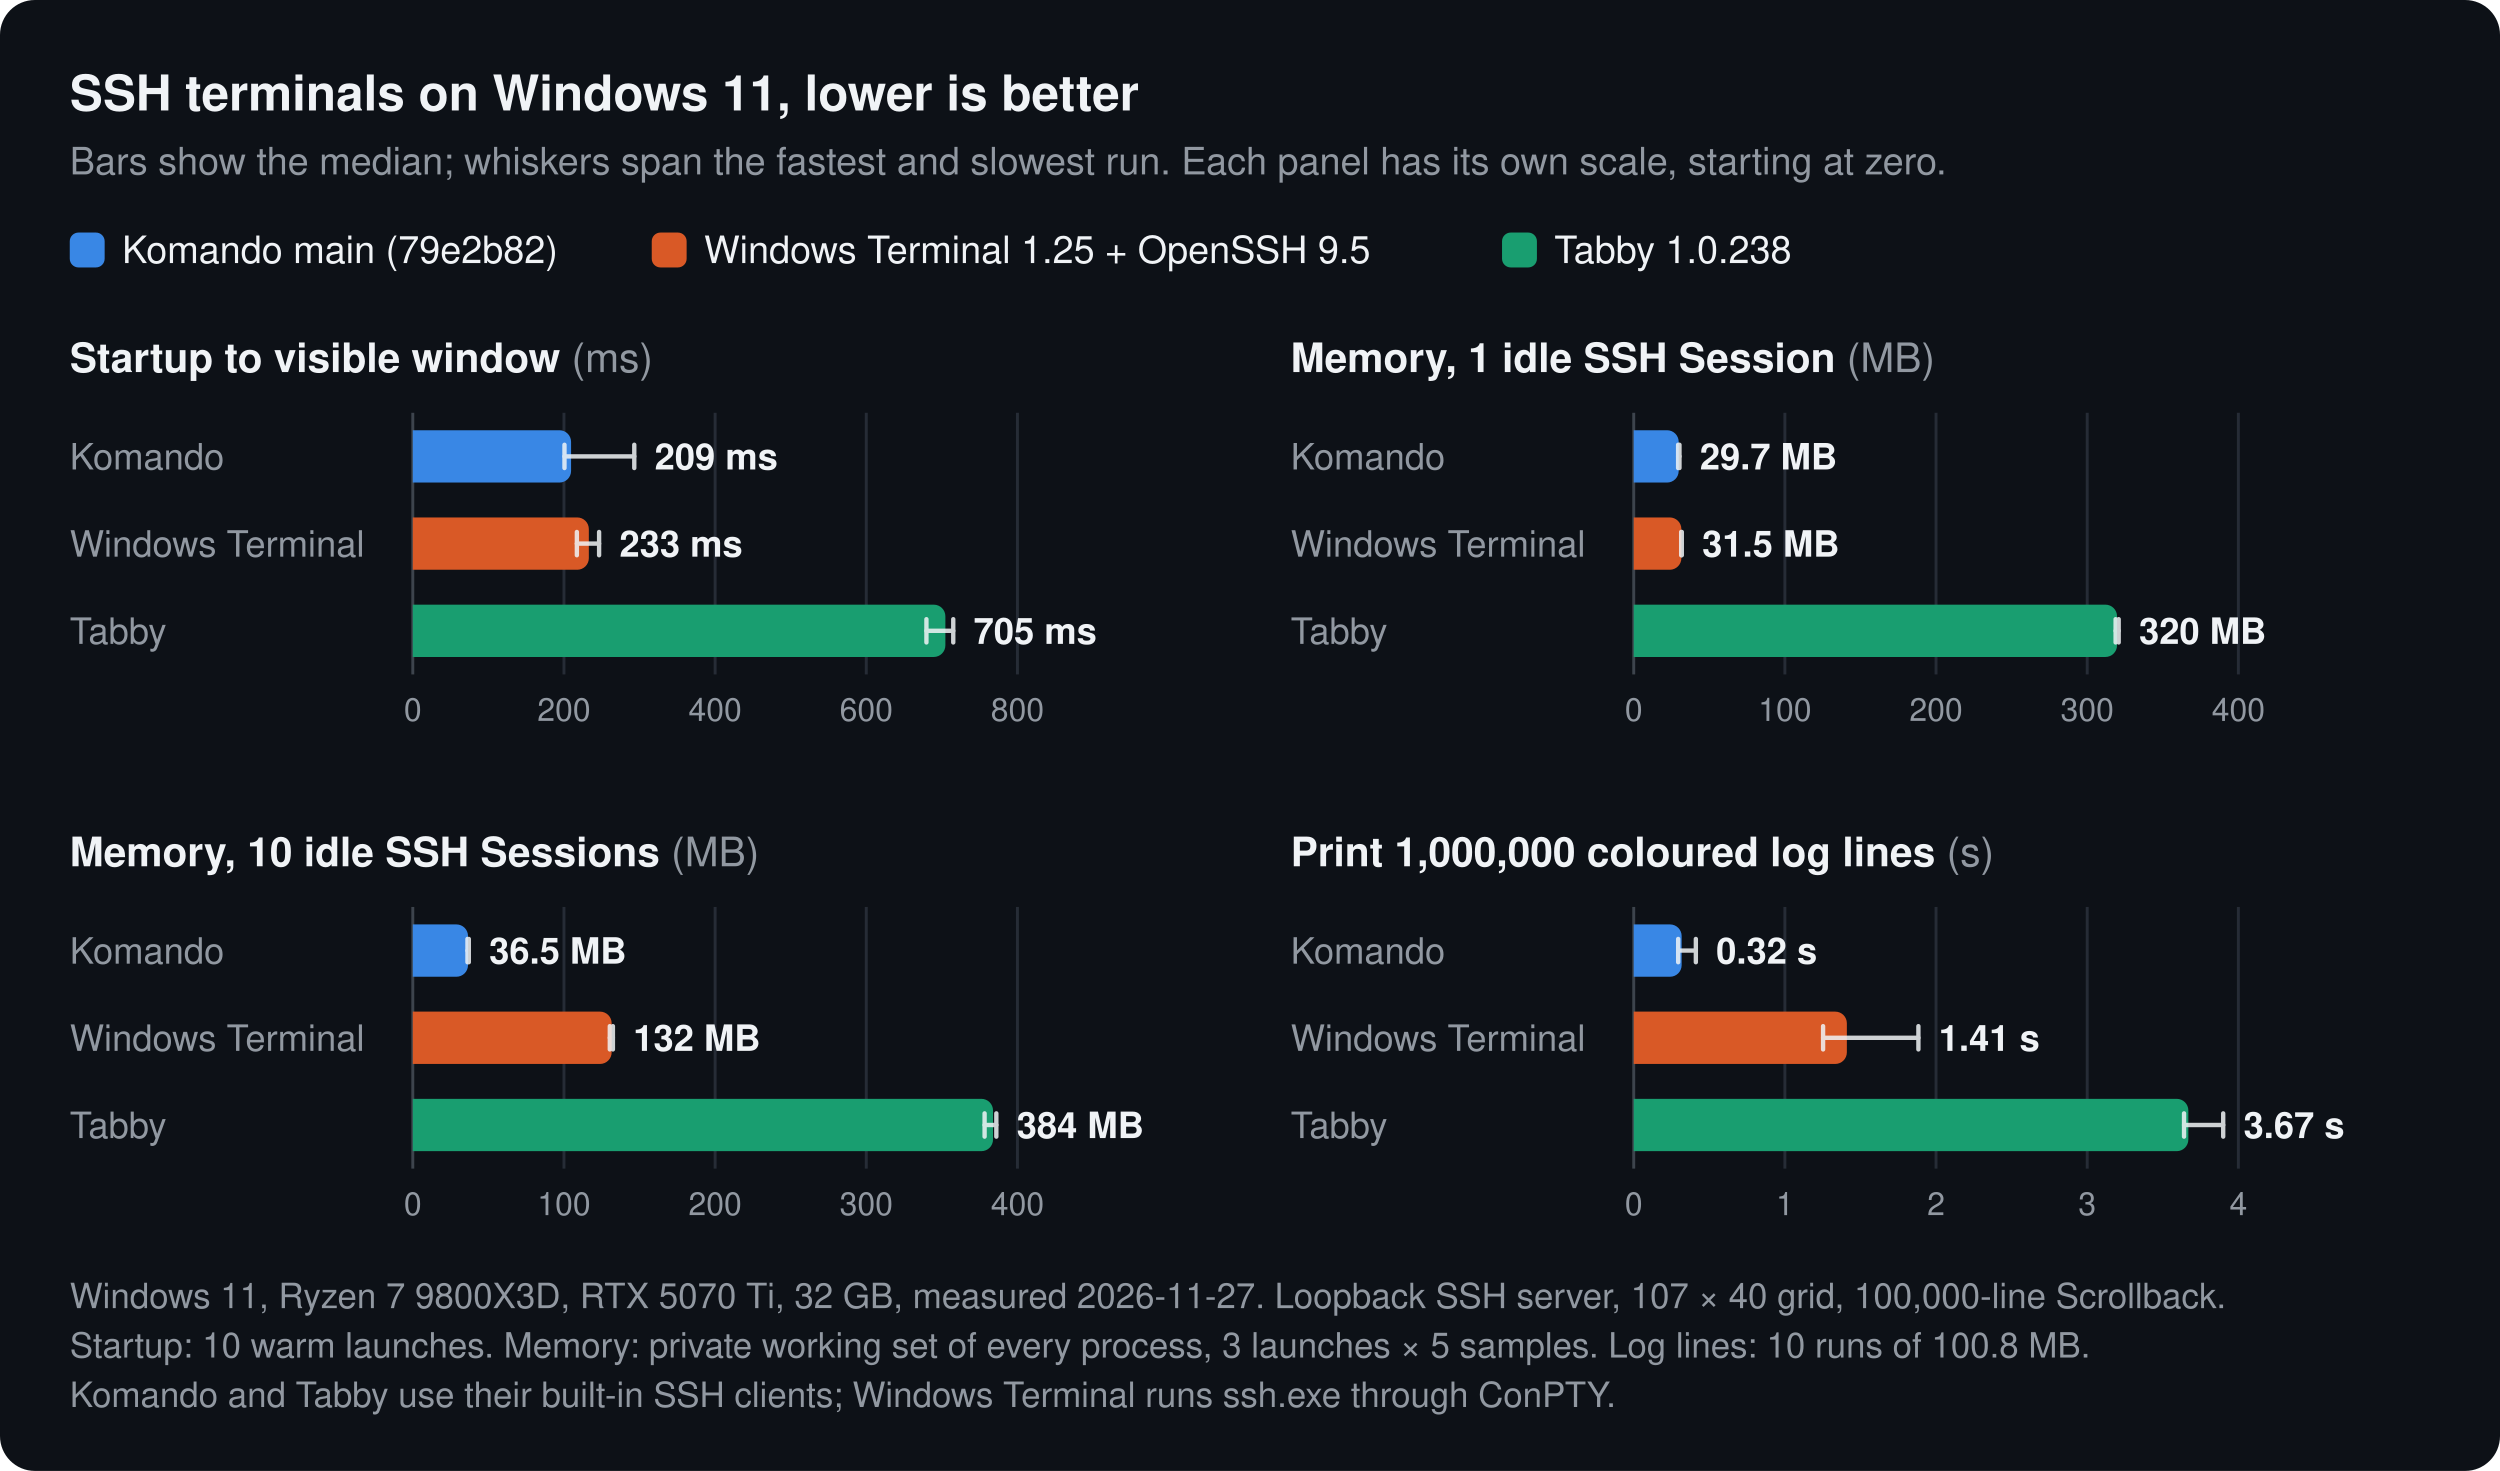
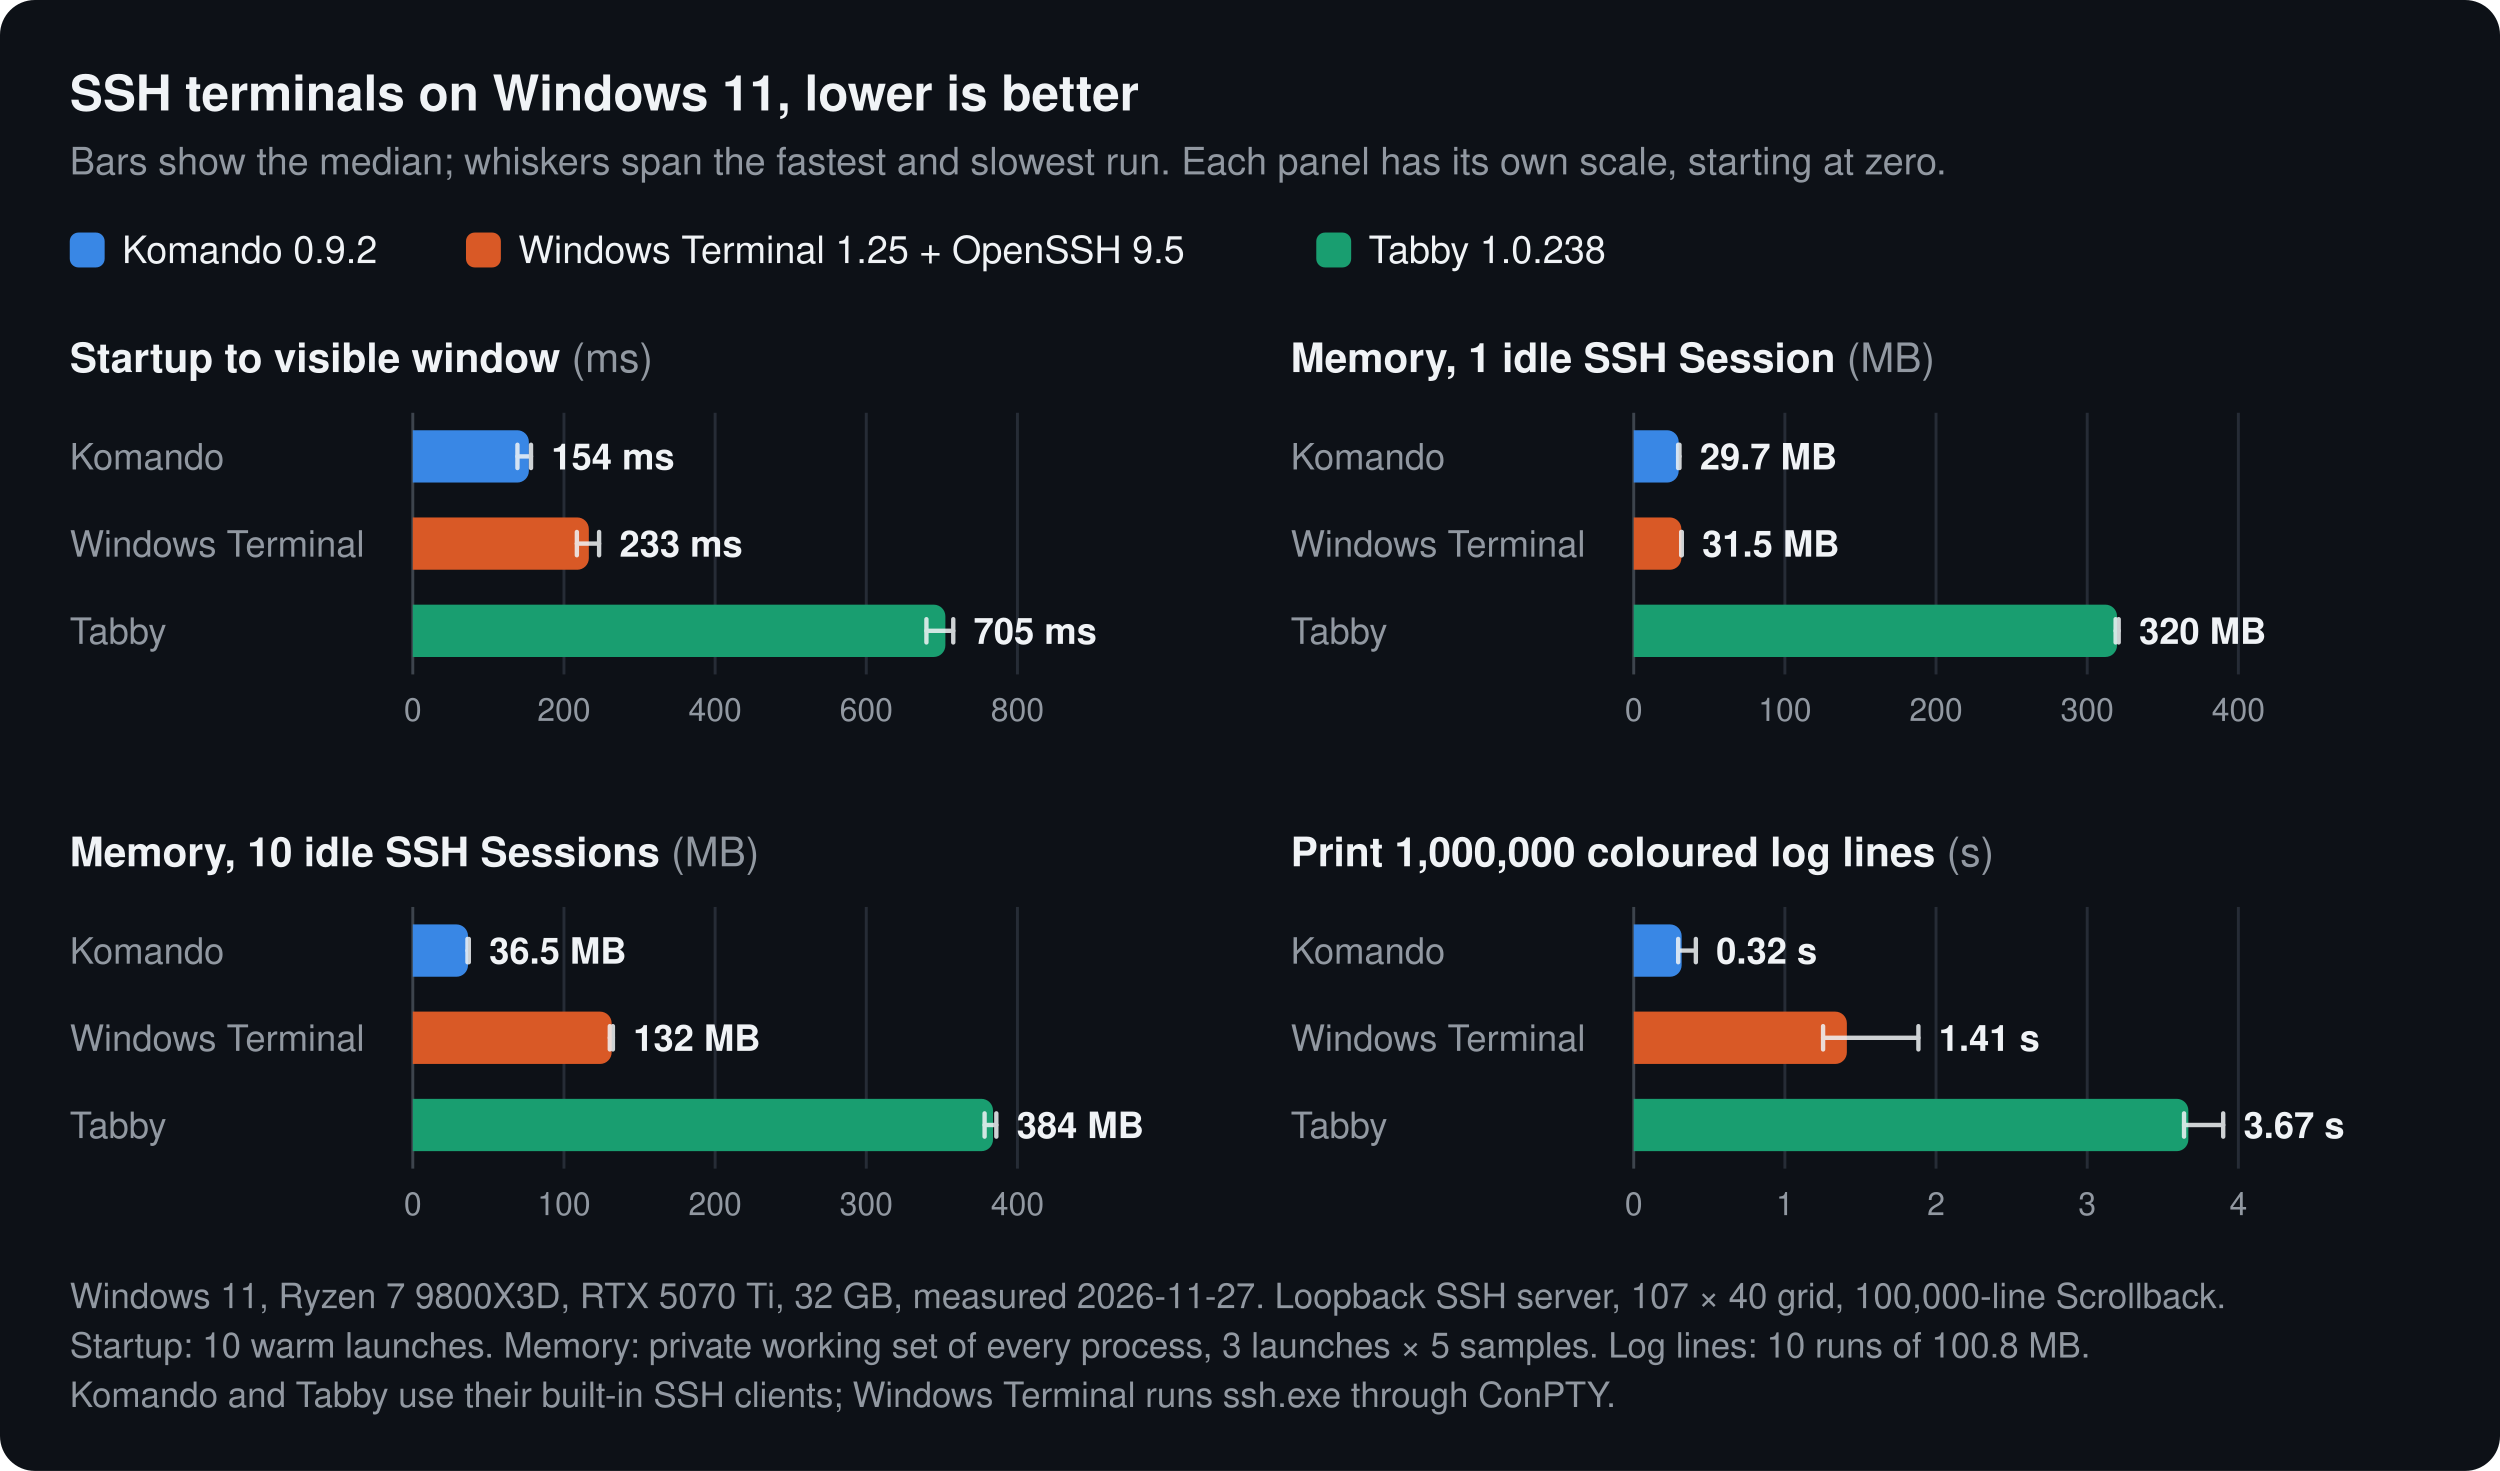
<svg xmlns="http://www.w3.org/2000/svg" viewBox="0 0 860 506" width="860" height="506" font-family="-apple-system, BlinkMacSystemFont, Segoe UI, Helvetica, Arial, sans-serif" role="img" aria-labelledby="title desc">
  <rect width="860" height="506" rx="12" fill="#0d1117" />
  <text x="24" y="38" fill="#f0f3f6" font-size="17" font-weight="600">SSH terminals on Windows 11, lower is better</text>
  <text x="24" y="60" fill="#9198a1" font-size="13">Bars show the median; whiskers span the fastest and slowest run. Each panel has its own scale, starting at zero.</text>
  <rect x="24" y="80" width="12" height="12" rx="3" fill="#3987e5" />
-   <text x="42" y="90.5" fill="#f0f3f6" font-size="13">Komando main (79e2b82)</text>
-   <rect x="224.2" y="80" width="12" height="12" rx="3" fill="#d95926" />
-   <text x="242.2" y="90.5" fill="#f0f3f6" font-size="13">Windows Terminal 1.25 + OpenSSH 9.5</text>
-   <rect x="516.7" y="80" width="12" height="12" rx="3" fill="#199e70" />
-   <text x="534.7" y="90.5" fill="#f0f3f6" font-size="13">Tabby 1.0.238</text>
+   <text x="42" y="90.5" fill="#f0f3f6" font-size="13">Komando 0.9.2</text>
+   <rect x="160.3" y="80" width="12" height="12" rx="3" fill="#d95926" />
+   <text x="178.3" y="90.5" fill="#f0f3f6" font-size="13">Windows Terminal 1.25 + OpenSSH 9.5</text>
+   <rect x="452.8" y="80" width="12" height="12" rx="3" fill="#199e70" />
+   <text x="470.8" y="90.5" fill="#f0f3f6" font-size="13">Tabby 1.0.238</text>
  <text x="24.0" y="128" fill="#f0f3f6" font-size="14" font-weight="600">Startup to visible window <tspan fill="#9198a1" font-weight="400">(ms)</tspan>
  </text>
  <line x1="142.0" y1="142" x2="142.0" y2="232" stroke="#3d444d" stroke-width="1" />
  <text x="142.0" y="248" text-anchor="middle" fill="#9198a1" font-size="11" style="font-variant-numeric: tabular-nums">0</text>
  <line x1="194.0" y1="142" x2="194.0" y2="232" stroke="#262c36" stroke-width="1" />
  <text x="194.0" y="248" text-anchor="middle" fill="#9198a1" font-size="11" style="font-variant-numeric: tabular-nums">200</text>
  <line x1="246.0" y1="142" x2="246.0" y2="232" stroke="#262c36" stroke-width="1" />
  <text x="246.0" y="248" text-anchor="middle" fill="#9198a1" font-size="11" style="font-variant-numeric: tabular-nums">400</text>
  <line x1="298.0" y1="142" x2="298.0" y2="232" stroke="#262c36" stroke-width="1" />
  <text x="298.0" y="248" text-anchor="middle" fill="#9198a1" font-size="11" style="font-variant-numeric: tabular-nums">600</text>
  <line x1="350.0" y1="142" x2="350.0" y2="232" stroke="#262c36" stroke-width="1" />
  <text x="350.0" y="248" text-anchor="middle" fill="#9198a1" font-size="11" style="font-variant-numeric: tabular-nums">800</text>
  <text x="24.0" y="161.5" fill="#9198a1" font-size="12.5">Komando</text>
-   <path d="M142.00,148.00 H192.45 A4.00,4.00 0 0 1 196.45,152.00 V162.00 A4.00,4.00 0 0 1 192.45,166.00 H142.00 Z" fill="#3987e5" />
+   <path d="M142.00,148.00 H177.93 A4.00,4.00 0 0 1 181.93,152.00 V162.00 A4.00,4.00 0 0 1 177.93,166.00 H142.00 Z" fill="#3987e5" />
  <g stroke="#f0f3f6" stroke-width="1.5" stroke-linecap="round" opacity="0.85">
-     <line x1="194.18" y1="157.0" x2="218.19" y2="157.0" />
-     <line x1="194.18" y1="153.0" x2="194.18" y2="161.0" />
-     <line x1="218.19" y1="153.0" x2="218.19" y2="161.0" />
+     <line x1="178.00" y1="157.0" x2="182.67" y2="157.0" />
+     <line x1="178.00" y1="153.0" x2="178.00" y2="161.0" />
+     <line x1="182.67" y1="153.0" x2="182.67" y2="161.0" />
  </g>
-   <text x="225.19" y="161.5" fill="#f0f3f6" font-size="12.5" font-weight="600" style="font-variant-numeric: tabular-nums">209 ms</text>
+   <text x="189.67" y="161.5" fill="#f0f3f6" font-size="12.5" font-weight="600" style="font-variant-numeric: tabular-nums">154 ms</text>
  <text x="24.0" y="191.5" fill="#9198a1" font-size="12.5">Windows Terminal</text>
  <path d="M142.00,178.00 H198.56 A4.00,4.00 0 0 1 202.56,182.00 V192.00 A4.00,4.00 0 0 1 198.56,196.00 H142.00 Z" fill="#d95926" />
  <g stroke="#f0f3f6" stroke-width="1.5" stroke-linecap="round" opacity="0.85">
    <line x1="198.44" y1="187.0" x2="206.09" y2="187.0" />
    <line x1="198.44" y1="183.0" x2="198.44" y2="191.0" />
    <line x1="206.09" y1="183.0" x2="206.09" y2="191.0" />
  </g>
  <text x="213.09" y="191.5" fill="#f0f3f6" font-size="12.5" font-weight="600" style="font-variant-numeric: tabular-nums">233 ms</text>
  <text x="24.0" y="221.5" fill="#9198a1" font-size="12.5">Tabby</text>
  <path d="M142.00,208.00 H321.21 A4.00,4.00 0 0 1 325.21,212.00 V222.00 A4.00,4.00 0 0 1 321.21,226.00 H142.00 Z" fill="#199e70" />
  <g stroke="#f0f3f6" stroke-width="1.5" stroke-linecap="round" opacity="0.85">
    <line x1="318.69" y1="217.0" x2="327.92" y2="217.0" />
    <line x1="318.69" y1="213.0" x2="318.69" y2="221.0" />
    <line x1="327.92" y1="213.0" x2="327.92" y2="221.0" />
  </g>
  <text x="334.92" y="221.5" fill="#f0f3f6" font-size="12.5" font-weight="600" style="font-variant-numeric: tabular-nums">705 ms</text>
  <text x="444.0" y="128" fill="#f0f3f6" font-size="14" font-weight="600">Memory, 1 idle SSH Session <tspan fill="#9198a1" font-weight="400">(MB)</tspan>
  </text>
  <line x1="562.0" y1="142" x2="562.0" y2="232" stroke="#3d444d" stroke-width="1" />
  <text x="562.0" y="248" text-anchor="middle" fill="#9198a1" font-size="11" style="font-variant-numeric: tabular-nums">0</text>
  <line x1="614.0" y1="142" x2="614.0" y2="232" stroke="#262c36" stroke-width="1" />
  <text x="614.0" y="248" text-anchor="middle" fill="#9198a1" font-size="11" style="font-variant-numeric: tabular-nums">100</text>
  <line x1="666.0" y1="142" x2="666.0" y2="232" stroke="#262c36" stroke-width="1" />
  <text x="666.0" y="248" text-anchor="middle" fill="#9198a1" font-size="11" style="font-variant-numeric: tabular-nums">200</text>
  <line x1="718.0" y1="142" x2="718.0" y2="232" stroke="#262c36" stroke-width="1" />
  <text x="718.0" y="248" text-anchor="middle" fill="#9198a1" font-size="11" style="font-variant-numeric: tabular-nums">300</text>
  <line x1="770.0" y1="142" x2="770.0" y2="232" stroke="#262c36" stroke-width="1" />
  <text x="770.0" y="248" text-anchor="middle" fill="#9198a1" font-size="11" style="font-variant-numeric: tabular-nums">400</text>
  <text x="444.0" y="161.5" fill="#9198a1" font-size="12.5">Komando</text>
  <path d="M562.00,148.00 H573.47 A4.00,4.00 0 0 1 577.47,152.00 V162.00 A4.00,4.00 0 0 1 573.47,166.00 H562.00 Z" fill="#3987e5" />
  <g stroke="#f0f3f6" stroke-width="1.5" stroke-linecap="round" opacity="0.85">
    <line x1="577.27" y1="157.0" x2="577.74" y2="157.0" />
    <line x1="577.27" y1="153.0" x2="577.27" y2="161.0" />
    <line x1="577.74" y1="153.0" x2="577.74" y2="161.0" />
  </g>
  <text x="584.74" y="161.5" fill="#f0f3f6" font-size="12.5" font-weight="600" style="font-variant-numeric: tabular-nums">29.7 MB</text>
  <text x="444.0" y="191.5" fill="#9198a1" font-size="12.5">Windows Terminal</text>
  <path d="M562.00,178.00 H574.39 A4.00,4.00 0 0 1 578.39,182.00 V192.00 A4.00,4.00 0 0 1 574.39,196.00 H562.00 Z" fill="#d95926" />
  <g stroke="#f0f3f6" stroke-width="1.5" stroke-linecap="round" opacity="0.85">
    <line x1="578.32" y1="187.0" x2="578.54" y2="187.0" />
    <line x1="578.32" y1="183.0" x2="578.32" y2="191.0" />
    <line x1="578.54" y1="183.0" x2="578.54" y2="191.0" />
  </g>
  <text x="585.54" y="191.5" fill="#f0f3f6" font-size="12.5" font-weight="600" style="font-variant-numeric: tabular-nums">31.5 MB</text>
  <text x="444.0" y="221.5" fill="#9198a1" font-size="12.5">Tabby</text>
  <path d="M562.00,208.00 H724.26 A4.00,4.00 0 0 1 728.26,212.00 V222.00 A4.00,4.00 0 0 1 724.26,226.00 H562.00 Z" fill="#199e70" />
  <g stroke="#f0f3f6" stroke-width="1.5" stroke-linecap="round" opacity="0.85">
    <line x1="727.77" y1="217.0" x2="728.83" y2="217.0" />
    <line x1="727.77" y1="213.0" x2="727.77" y2="221.0" />
    <line x1="728.83" y1="213.0" x2="728.83" y2="221.0" />
  </g>
  <text x="735.83" y="221.5" fill="#f0f3f6" font-size="12.5" font-weight="600" style="font-variant-numeric: tabular-nums">320 MB</text>
  <text x="24.0" y="298" fill="#f0f3f6" font-size="14" font-weight="600">Memory, 10 idle SSH Sessions <tspan fill="#9198a1" font-weight="400">(MB)</tspan>
  </text>
  <line x1="142.0" y1="312" x2="142.0" y2="402" stroke="#3d444d" stroke-width="1" />
  <text x="142.0" y="418" text-anchor="middle" fill="#9198a1" font-size="11" style="font-variant-numeric: tabular-nums">0</text>
  <line x1="194.0" y1="312" x2="194.0" y2="402" stroke="#262c36" stroke-width="1" />
  <text x="194.0" y="418" text-anchor="middle" fill="#9198a1" font-size="11" style="font-variant-numeric: tabular-nums">100</text>
  <line x1="246.0" y1="312" x2="246.0" y2="402" stroke="#262c36" stroke-width="1" />
  <text x="246.0" y="418" text-anchor="middle" fill="#9198a1" font-size="11" style="font-variant-numeric: tabular-nums">200</text>
  <line x1="298.0" y1="312" x2="298.0" y2="402" stroke="#262c36" stroke-width="1" />
  <text x="298.0" y="418" text-anchor="middle" fill="#9198a1" font-size="11" style="font-variant-numeric: tabular-nums">300</text>
  <line x1="350.0" y1="312" x2="350.0" y2="402" stroke="#262c36" stroke-width="1" />
  <text x="350.0" y="418" text-anchor="middle" fill="#9198a1" font-size="11" style="font-variant-numeric: tabular-nums">400</text>
  <text x="24.0" y="331.5" fill="#9198a1" font-size="12.5">Komando</text>
  <path d="M142.00,318.00 H157.00 A4.00,4.00 0 0 1 161.00,322.00 V332.00 A4.00,4.00 0 0 1 157.00,336.00 H142.00 Z" fill="#3987e5" />
  <g stroke="#f0f3f6" stroke-width="1.5" stroke-linecap="round" opacity="0.85">
    <line x1="160.81" y1="327.0" x2="161.27" y2="327.0" />
    <line x1="160.81" y1="323.0" x2="160.81" y2="331.0" />
    <line x1="161.27" y1="323.0" x2="161.27" y2="331.0" />
  </g>
  <text x="168.27" y="331.5" fill="#f0f3f6" font-size="12.5" font-weight="600" style="font-variant-numeric: tabular-nums">36.5 MB</text>
  <text x="24.0" y="361.5" fill="#9198a1" font-size="12.5">Windows Terminal</text>
  <path d="M142.00,348.00 H206.41 A4.00,4.00 0 0 1 210.41,352.00 V362.00 A4.00,4.00 0 0 1 206.41,366.00 H142.00 Z" fill="#d95926" />
  <g stroke="#f0f3f6" stroke-width="1.5" stroke-linecap="round" opacity="0.85">
    <line x1="209.77" y1="357.0" x2="210.84" y2="357.0" />
    <line x1="209.77" y1="353.0" x2="209.77" y2="361.0" />
    <line x1="210.84" y1="353.0" x2="210.84" y2="361.0" />
  </g>
  <text x="217.84" y="361.5" fill="#f0f3f6" font-size="12.5" font-weight="600" style="font-variant-numeric: tabular-nums">132 MB</text>
  <text x="24.0" y="391.5" fill="#9198a1" font-size="12.5">Tabby</text>
  <path d="M142.00,378.00 H337.60 A4.00,4.00 0 0 1 341.60,382.00 V392.00 A4.00,4.00 0 0 1 337.60,396.00 H142.00 Z" fill="#199e70" />
  <g stroke="#f0f3f6" stroke-width="1.5" stroke-linecap="round" opacity="0.85">
    <line x1="338.70" y1="387.0" x2="342.74" y2="387.0" />
    <line x1="338.70" y1="383.0" x2="338.70" y2="391.0" />
    <line x1="342.74" y1="383.0" x2="342.74" y2="391.0" />
  </g>
  <text x="349.74" y="391.5" fill="#f0f3f6" font-size="12.5" font-weight="600" style="font-variant-numeric: tabular-nums">384 MB</text>
  <text x="444.0" y="298" fill="#f0f3f6" font-size="14" font-weight="600">Print 1,000,000 coloured log lines <tspan fill="#9198a1" font-weight="400">(s)</tspan>
  </text>
  <line x1="562.0" y1="312" x2="562.0" y2="402" stroke="#3d444d" stroke-width="1" />
  <text x="562.0" y="418" text-anchor="middle" fill="#9198a1" font-size="11" style="font-variant-numeric: tabular-nums">0</text>
  <line x1="614.0" y1="312" x2="614.0" y2="402" stroke="#262c36" stroke-width="1" />
  <text x="614.0" y="418" text-anchor="middle" fill="#9198a1" font-size="11" style="font-variant-numeric: tabular-nums">1</text>
  <line x1="666.0" y1="312" x2="666.0" y2="402" stroke="#262c36" stroke-width="1" />
  <text x="666.0" y="418" text-anchor="middle" fill="#9198a1" font-size="11" style="font-variant-numeric: tabular-nums">2</text>
  <line x1="718.0" y1="312" x2="718.0" y2="402" stroke="#262c36" stroke-width="1" />
  <text x="718.0" y="418" text-anchor="middle" fill="#9198a1" font-size="11" style="font-variant-numeric: tabular-nums">3</text>
  <line x1="770.0" y1="312" x2="770.0" y2="402" stroke="#262c36" stroke-width="1" />
  <text x="770.0" y="418" text-anchor="middle" fill="#9198a1" font-size="11" style="font-variant-numeric: tabular-nums">4</text>
  <text x="444.0" y="331.5" fill="#9198a1" font-size="12.5">Komando</text>
  <path d="M562.00,318.00 H574.49 A4.00,4.00 0 0 1 578.49,322.00 V332.00 A4.00,4.00 0 0 1 574.49,336.00 H562.00 Z" fill="#3987e5" />
  <g stroke="#f0f3f6" stroke-width="1.5" stroke-linecap="round" opacity="0.85">
    <line x1="577.29" y1="327.0" x2="583.37" y2="327.0" />
    <line x1="577.29" y1="323.0" x2="577.29" y2="331.0" />
    <line x1="583.37" y1="323.0" x2="583.37" y2="331.0" />
  </g>
  <text x="590.37" y="331.5" fill="#f0f3f6" font-size="12.5" font-weight="600" style="font-variant-numeric: tabular-nums">0.32 s</text>
  <text x="444.0" y="361.5" fill="#9198a1" font-size="12.5">Windows Terminal</text>
  <path d="M562.00,348.00 H631.32 A4.00,4.00 0 0 1 635.32,352.00 V362.00 A4.00,4.00 0 0 1 631.32,366.00 H562.00 Z" fill="#d95926" />
  <g stroke="#f0f3f6" stroke-width="1.5" stroke-linecap="round" opacity="0.85">
    <line x1="627.14" y1="357.0" x2="659.93" y2="357.0" />
    <line x1="627.14" y1="353.0" x2="627.14" y2="361.0" />
    <line x1="659.93" y1="353.0" x2="659.93" y2="361.0" />
  </g>
  <text x="666.93" y="361.5" fill="#f0f3f6" font-size="12.5" font-weight="600" style="font-variant-numeric: tabular-nums">1.41 s</text>
  <text x="444.0" y="391.5" fill="#9198a1" font-size="12.5">Tabby</text>
  <path d="M562.00,378.00 H748.79 A4.00,4.00 0 0 1 752.79,382.00 V392.00 A4.00,4.00 0 0 1 748.79,396.00 H562.00 Z" fill="#199e70" />
  <g stroke="#f0f3f6" stroke-width="1.5" stroke-linecap="round" opacity="0.85">
    <line x1="751.31" y1="387.0" x2="764.78" y2="387.0" />
    <line x1="751.31" y1="383.0" x2="751.31" y2="391.0" />
    <line x1="764.78" y1="383.0" x2="764.78" y2="391.0" />
  </g>
  <text x="771.78" y="391.5" fill="#f0f3f6" font-size="12.5" font-weight="600" style="font-variant-numeric: tabular-nums">3.67 s</text>
  <text x="24" y="450" fill="#9198a1" font-size="12">Windows 11, Ryzen 7 9800X3D, RTX 5070 Ti, 32 GB, measured 2026-11-27. Loopback SSH server, 107 × 40 grid, 100,000-line Scrollback.</text>
  <text x="24" y="467" fill="#9198a1" font-size="12">Startup: 10 warm launches. Memory: private working set of every process, 3 launches × 5 samples. Log lines: 10 runs of 100.8 MB.</text>
  <text x="24" y="484" fill="#9198a1" font-size="12">Komando and Tabby use their built-in SSH clients; Windows Terminal runs ssh.exe through ConPTY.</text>
</svg>
